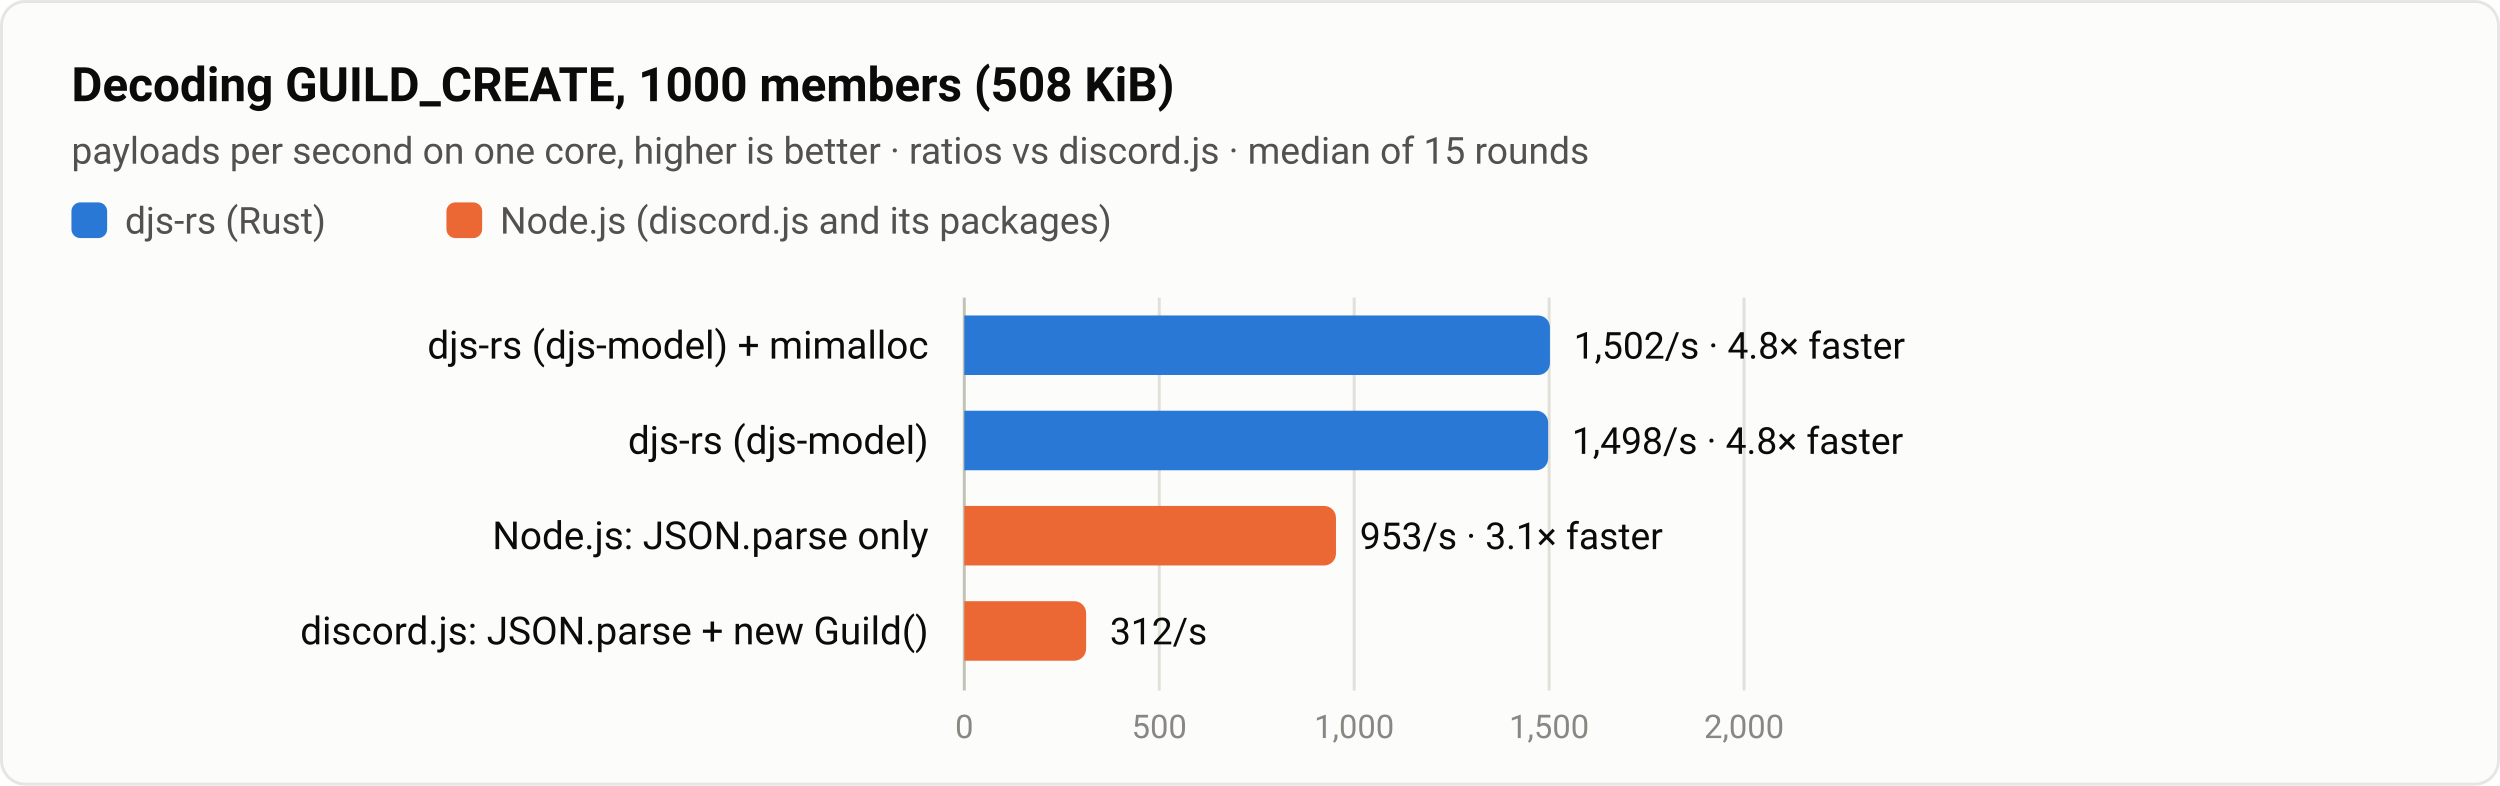
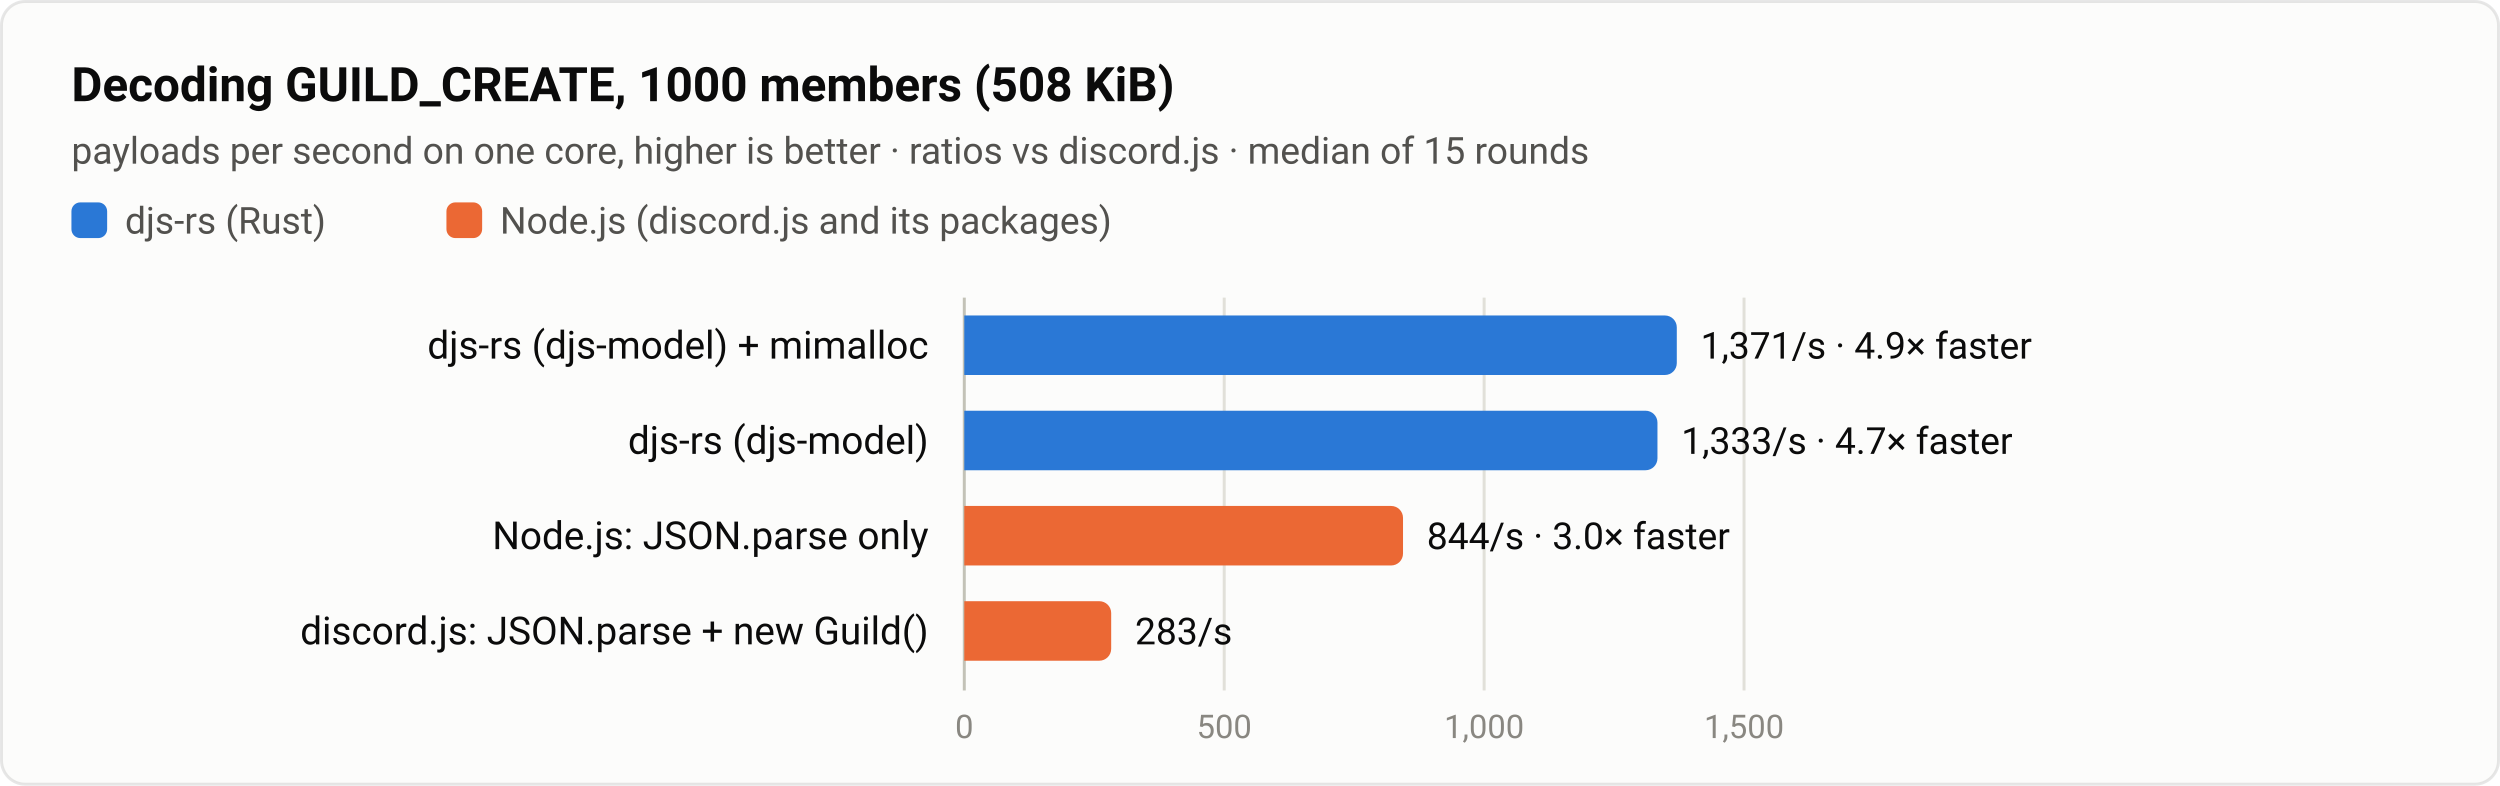
<svg xmlns="http://www.w3.org/2000/svg" width="840" height="264" viewBox="0 0 840 264" role="img" aria-labelledby="title desc" font-family="system-ui, -apple-system, &quot;Segoe UI&quot;, Roboto, sans-serif">
  <rect x="0.5" y="0.5" width="839" height="263" rx="8" fill="#fcfcfb" stroke="rgba(11,11,11,0.10)" />
  <text x="24" y="34" font-size="16" font-weight="600" fill="#0b0b0b">Decoding GUILD_CREATE, 1000 members (508 KiB)</text>
  <text x="24" y="55" font-size="12.5" fill="#52514e">payloads per second on one core, higher is better · ratios vs discord.js · median of 15 rounds</text>
  <rect x="24" y="68" width="12" height="12" rx="3" fill="#2a78d6" />
  <text x="42" y="78.5" font-size="12.5" fill="#52514e">djs-rs (Rust)</text>
  <rect x="150" y="68" width="12" height="12" rx="3" fill="#eb6834" />
  <text x="168" y="78.5" font-size="12.5" fill="#52514e">Node.js (discord.js and its packages)</text>
  <line x1="324" y1="100" x2="324" y2="232" stroke="#c3c2b7" stroke-width="1" />
  <text x="324" y="248" font-size="11" text-anchor="middle" fill="#898781" style="font-variant-numeric: tabular-nums">0</text>
-   <line x1="389.5" y1="100" x2="389.5" y2="232" stroke="#e1e0d9" stroke-width="1" />
-   <text x="389.5" y="248" font-size="11" text-anchor="middle" fill="#898781" style="font-variant-numeric: tabular-nums">500</text>
-   <line x1="455" y1="100" x2="455" y2="232" stroke="#e1e0d9" stroke-width="1" />
-   <text x="455" y="248" font-size="11" text-anchor="middle" fill="#898781" style="font-variant-numeric: tabular-nums">1,000</text>
-   <line x1="520.5" y1="100" x2="520.5" y2="232" stroke="#e1e0d9" stroke-width="1" />
-   <text x="520.5" y="248" font-size="11" text-anchor="middle" fill="#898781" style="font-variant-numeric: tabular-nums">1,500</text>
+   <line x1="411.333" y1="100" x2="411.333" y2="232" stroke="#e1e0d9" stroke-width="1" />
+   <text x="411.333" y="248" font-size="11" text-anchor="middle" fill="#898781" style="font-variant-numeric: tabular-nums">500</text>
+   <line x1="498.667" y1="100" x2="498.667" y2="232" stroke="#e1e0d9" stroke-width="1" />
+   <text x="498.667" y="248" font-size="11" text-anchor="middle" fill="#898781" style="font-variant-numeric: tabular-nums">1,000</text>
  <line x1="586" y1="100" x2="586" y2="232" stroke="#e1e0d9" stroke-width="1" />
-   <text x="586" y="248" font-size="11" text-anchor="middle" fill="#898781" style="font-variant-numeric: tabular-nums">2,000</text>
+   <text x="586" y="248" font-size="11" text-anchor="middle" fill="#898781" style="font-variant-numeric: tabular-nums">1,500</text>
  <text x="312" y="120.5" font-size="13" text-anchor="end" fill="#0b0b0b">djs-rs (djs-model) + mimalloc</text>
-   <path d="M324,106H516.784A4,4 0 0 1 520.784,110V122A4,4 0 0 1 516.784,126H324Z" fill="#2a78d6" />
-   <text x="528.784" y="120.5" font-size="12.5" fill="#0b0b0b" style="font-variant-numeric: tabular-nums">1,502/s · 4.8× faster</text>
+   <path d="M324,106H559.404A4,4 0 0 1 563.404,110V122A4,4 0 0 1 559.404,126H324Z" fill="#2a78d6" />
+   <text x="571.404" y="120.5" font-size="12.5" fill="#0b0b0b" style="font-variant-numeric: tabular-nums">1,371/s · 4.9× faster</text>
  <text x="312" y="152.5" font-size="13" text-anchor="end" fill="#0b0b0b">djs-rs (djs-model)</text>
-   <path d="M324,138H516.173A4,4 0 0 1 520.173,142V154A4,4 0 0 1 516.173,158H324Z" fill="#2a78d6" />
-   <text x="528.173" y="152.5" font-size="12.5" fill="#0b0b0b" style="font-variant-numeric: tabular-nums">1,498/s · 4.8× faster</text>
+   <path d="M324,138H552.906A4,4 0 0 1 556.906,142V154A4,4 0 0 1 552.906,158H324Z" fill="#2a78d6" />
+   <text x="564.906" y="152.5" font-size="12.5" fill="#0b0b0b" style="font-variant-numeric: tabular-nums">1,333/s · 4.7× faster</text>
  <text x="312" y="184.5" font-size="13" text-anchor="end" fill="#0b0b0b">Node.js: JSON.parse only</text>
-   <path d="M324,170H444.889A4,4 0 0 1 448.889,174V186A4,4 0 0 1 444.889,190H324Z" fill="#eb6834" />
-   <text x="456.889" y="184.5" font-size="12.5" fill="#0b0b0b" style="font-variant-numeric: tabular-nums">953/s · 3.1× faster</text>
+   <path d="M324,170H467.415A4,4 0 0 1 471.415,174V186A4,4 0 0 1 467.415,190H324Z" fill="#eb6834" />
+   <text x="479.415" y="184.5" font-size="12.5" fill="#0b0b0b" style="font-variant-numeric: tabular-nums">844/s · 3.0× faster</text>
  <text x="312" y="216.5" font-size="13" text-anchor="end" fill="#0b0b0b">discord.js: JSON.parse + new Guild()</text>
-   <path d="M324,202H360.936A4,4 0 0 1 364.936,206V218A4,4 0 0 1 360.936,222H324Z" fill="#eb6834" />
-   <text x="372.936" y="216.5" font-size="12.5" fill="#0b0b0b" style="font-variant-numeric: tabular-nums">312/s</text>
+   <path d="M324,202H369.359A4,4 0 0 1 373.359,206V218A4,4 0 0 1 369.359,222H324Z" fill="#eb6834" />
+   <text x="381.359" y="216.5" font-size="12.5" fill="#0b0b0b" style="font-variant-numeric: tabular-nums">283/s</text>
</svg>
